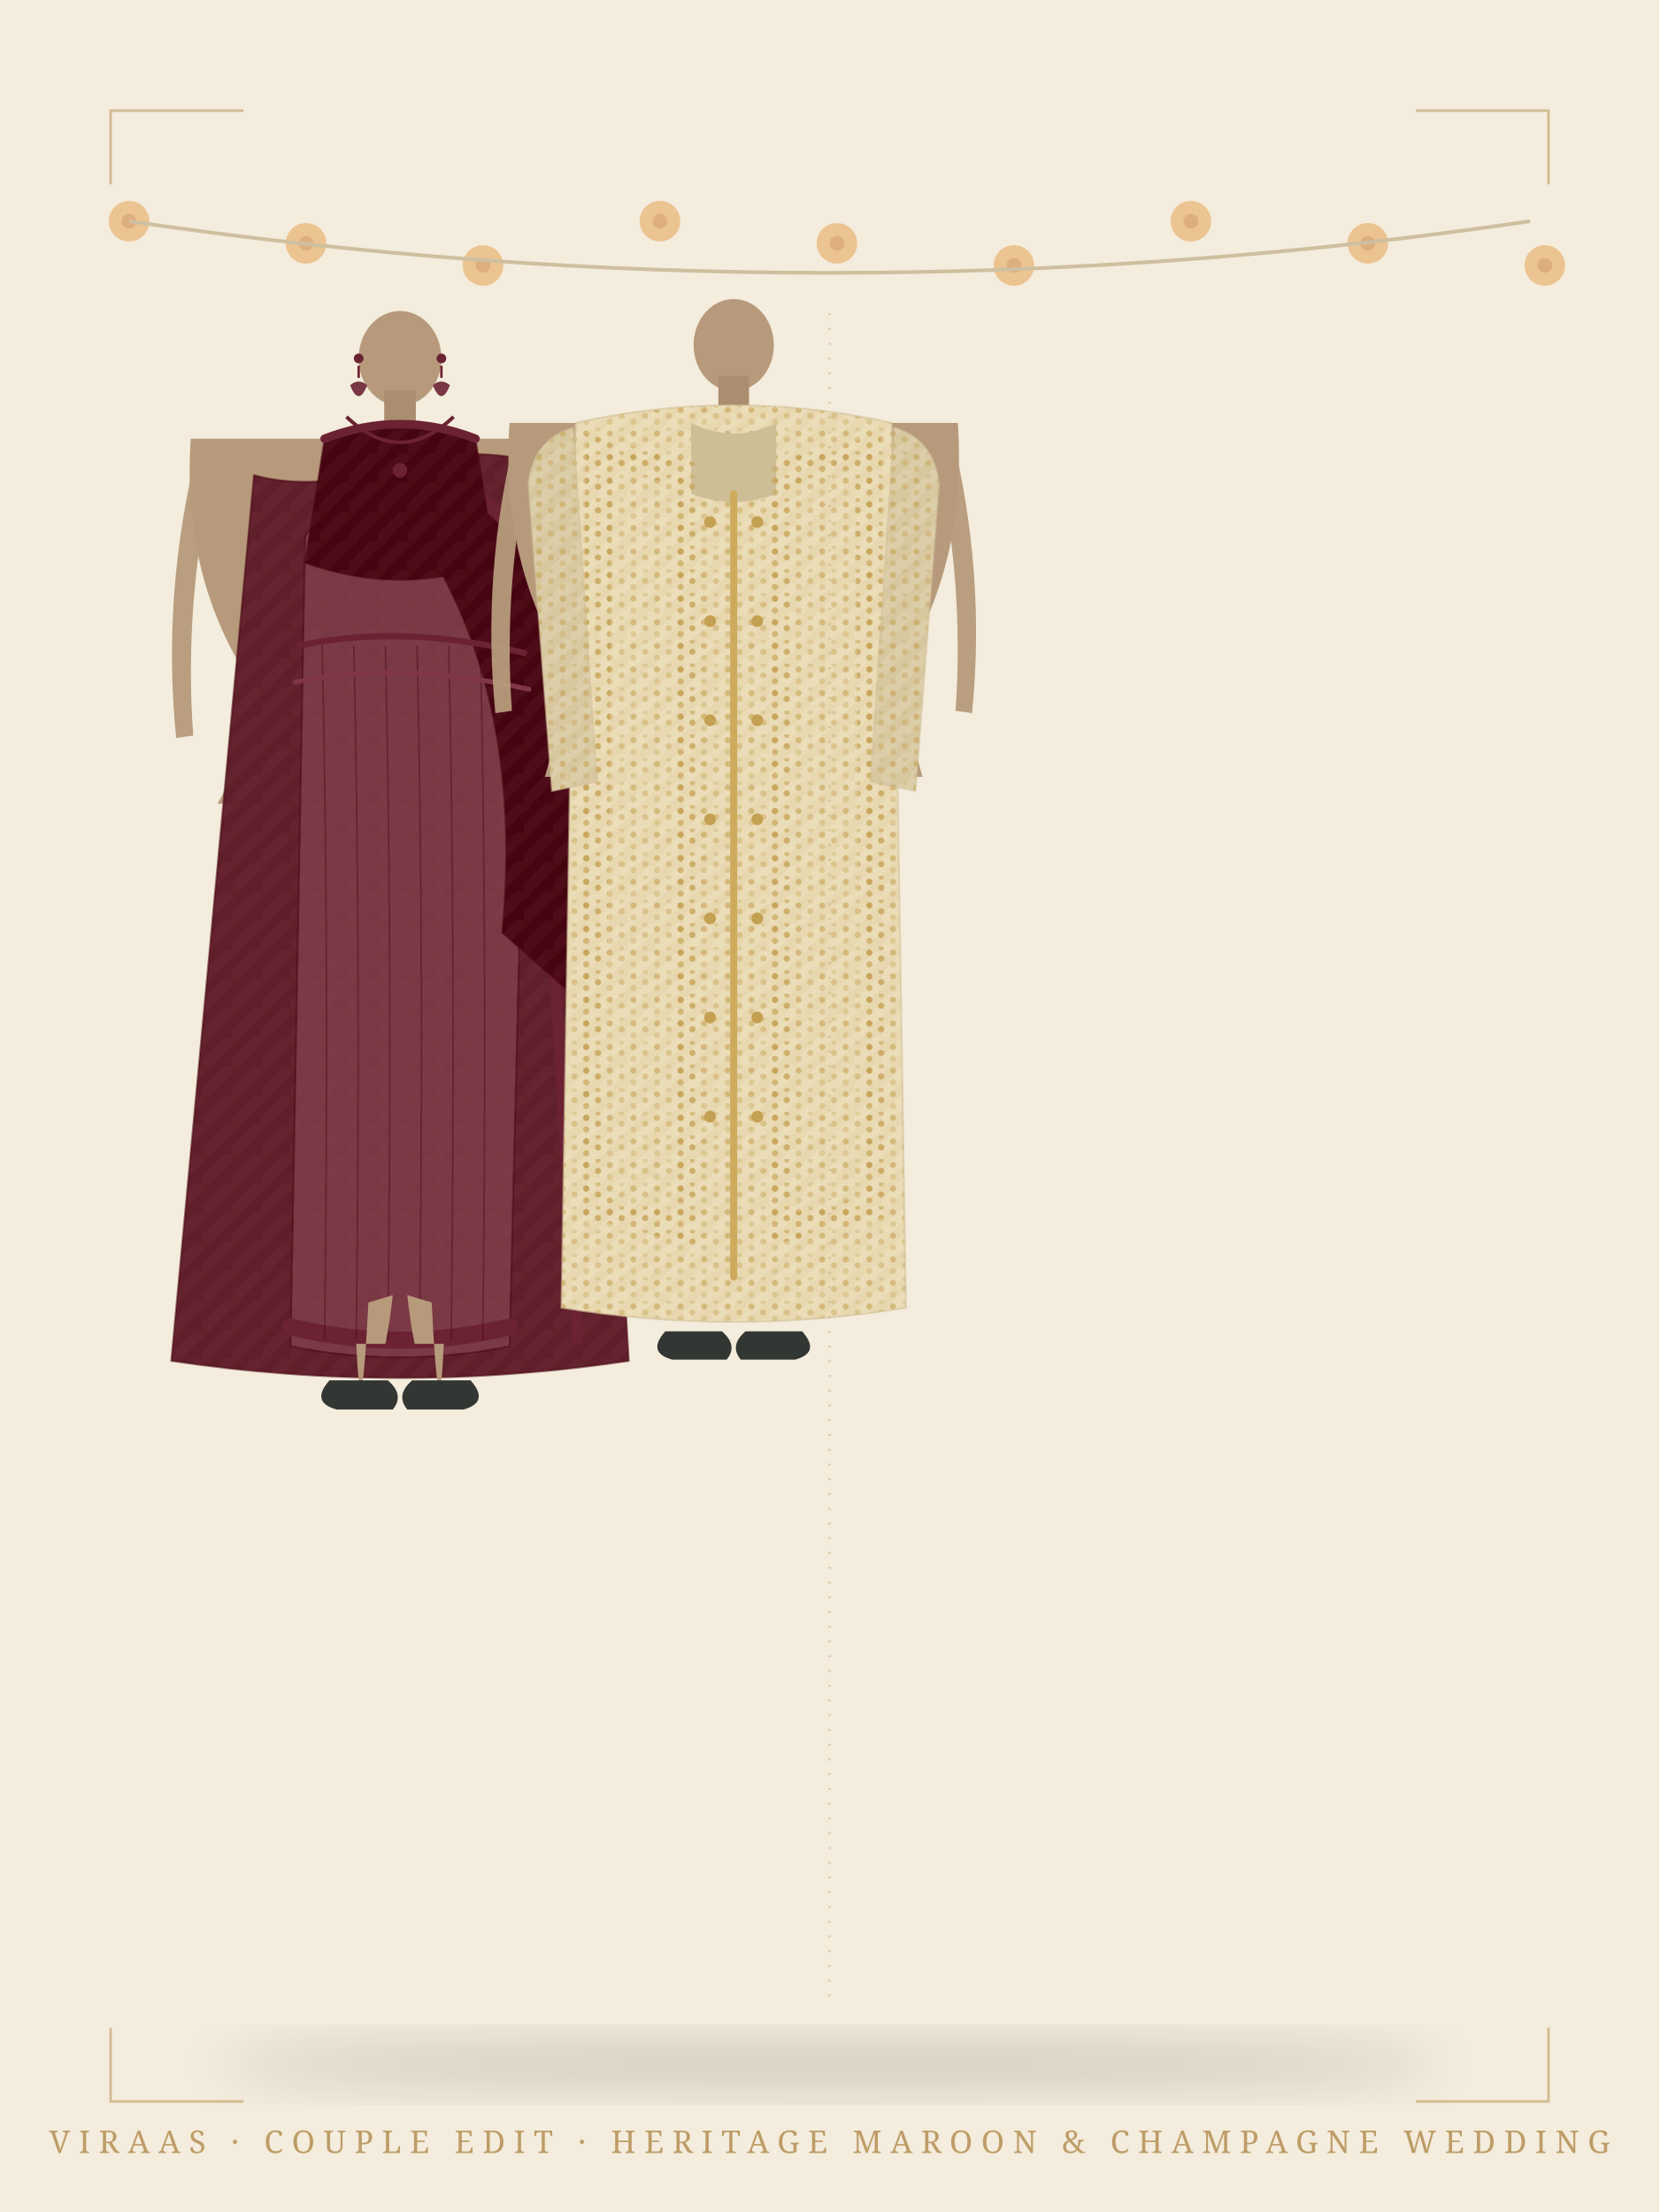
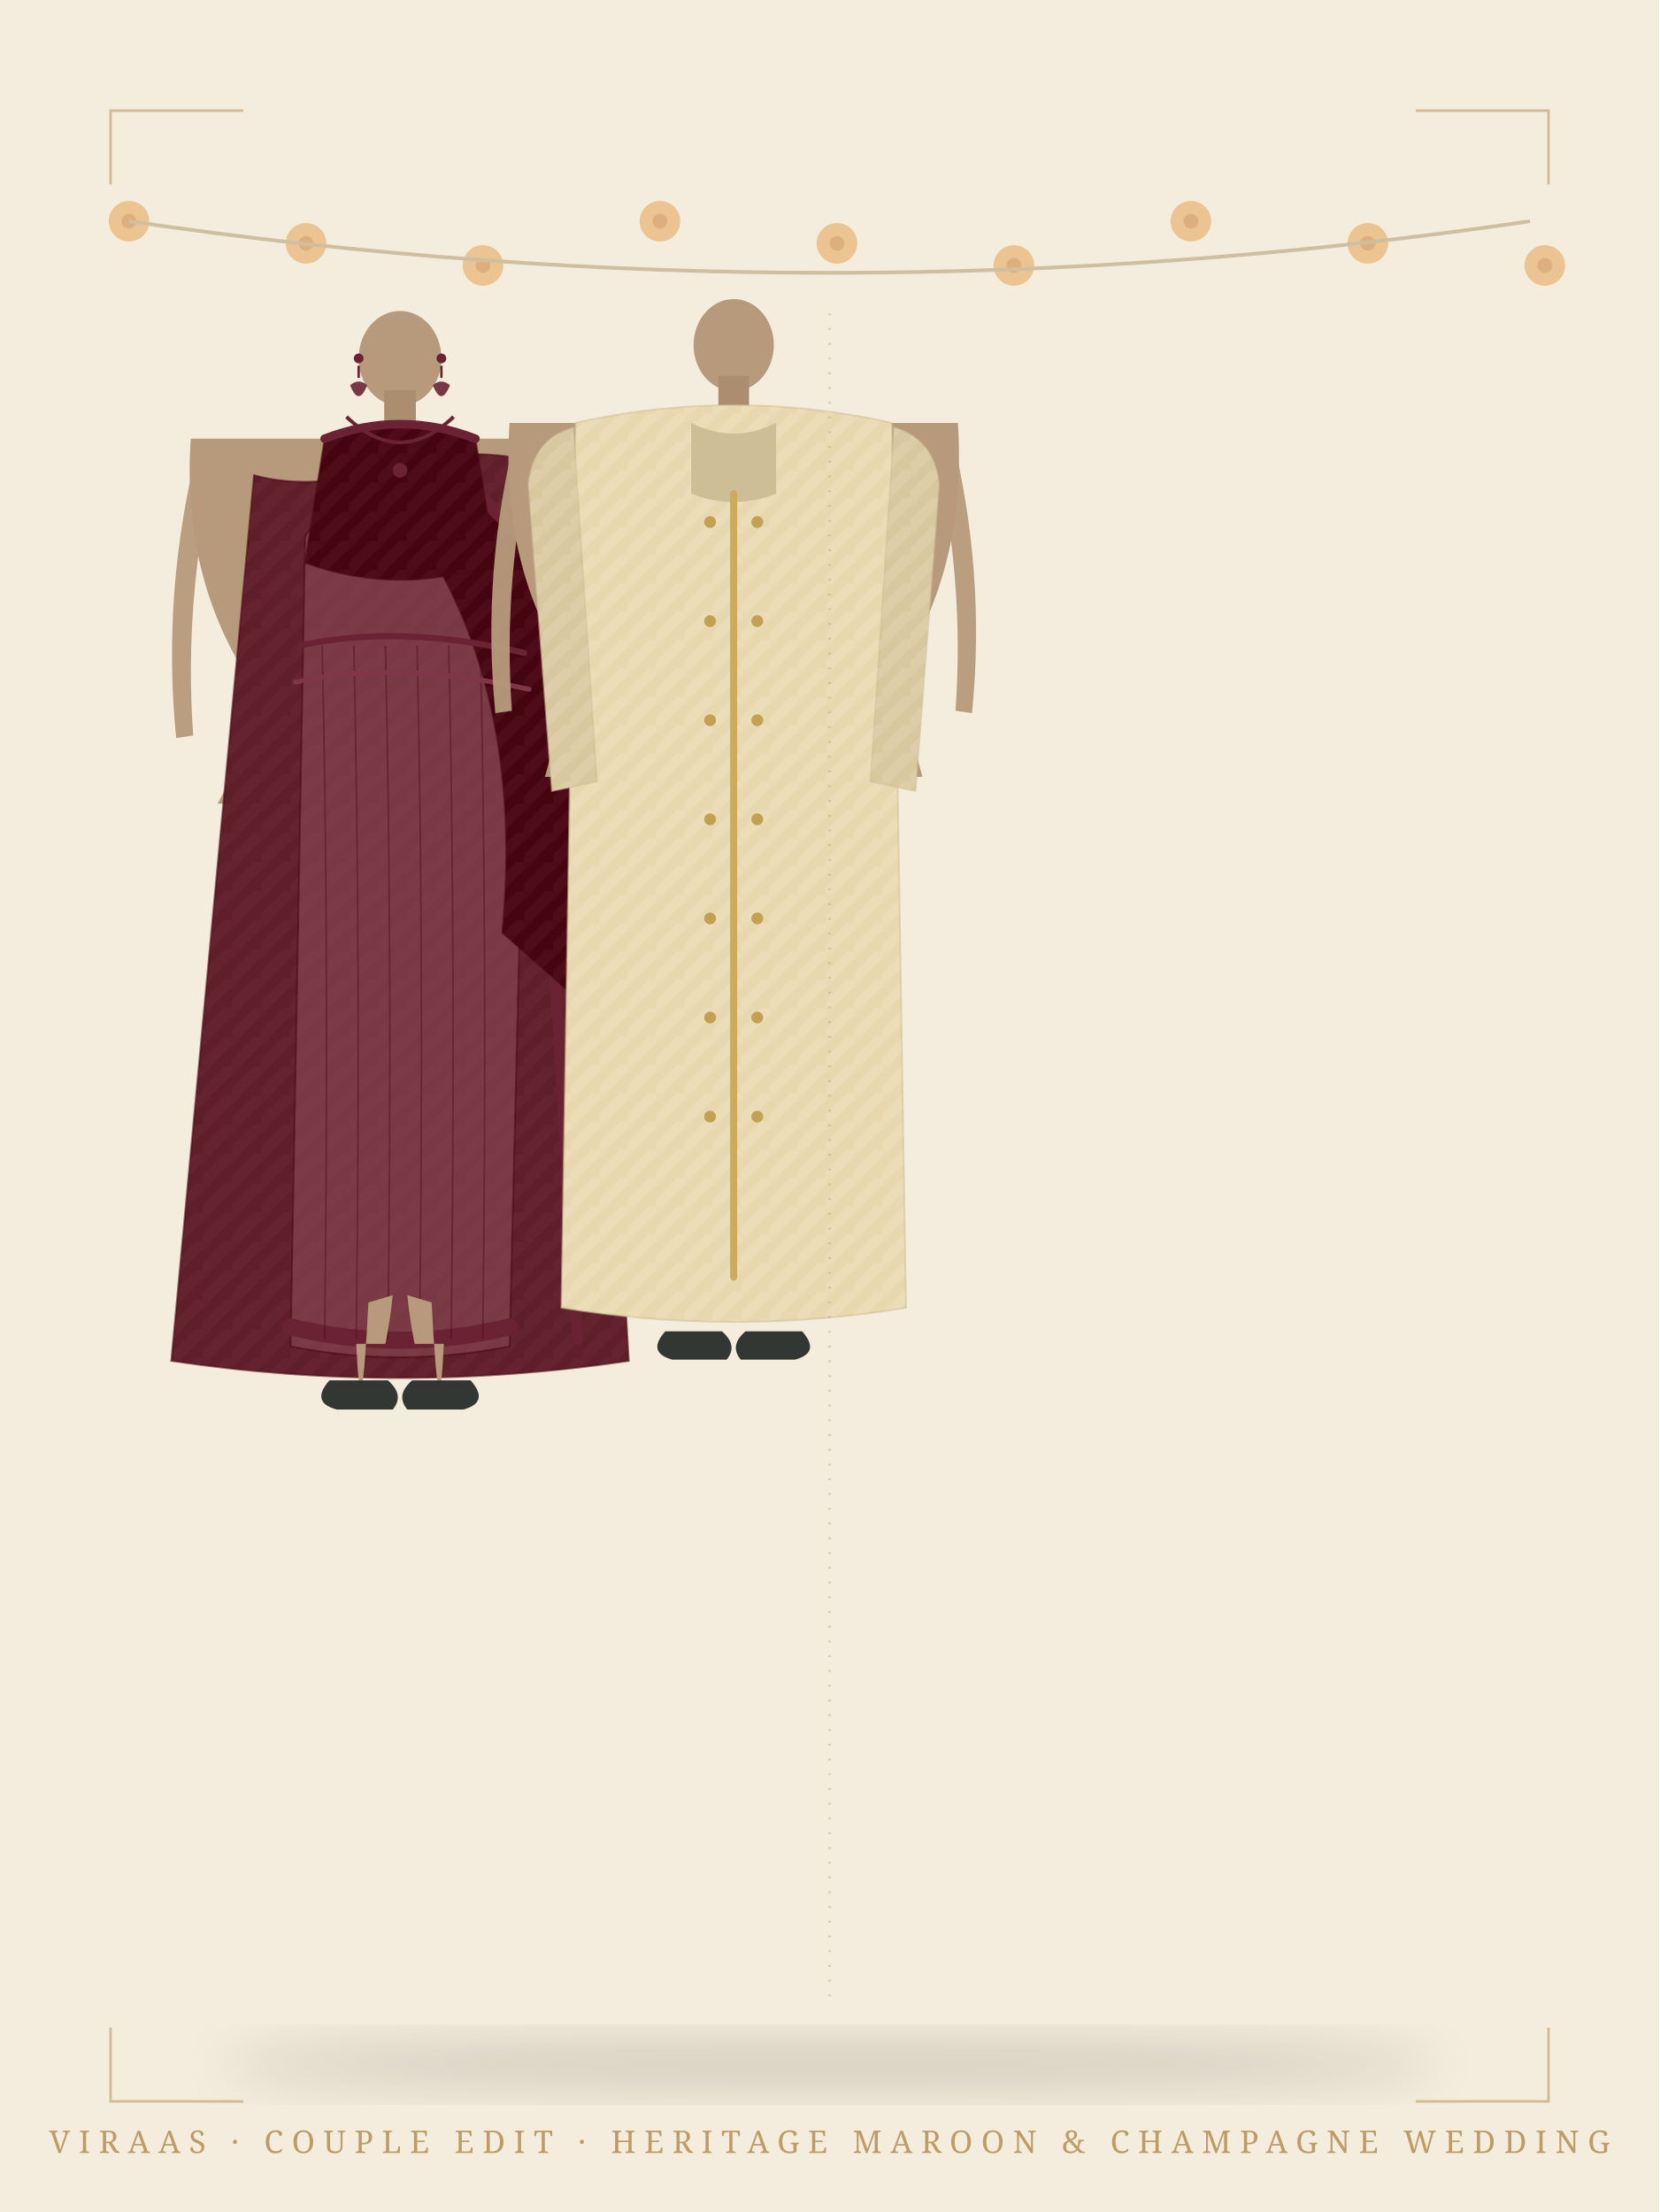
<svg xmlns="http://www.w3.org/2000/svg" viewBox="0 0 900 1200" width="900" height="1200">
  <defs>
    <pattern id="f-cv10cazroh" patternUnits="userSpaceOnUse" width="24" height="24">
      <path d="M-8 32 L32 -8" stroke="#874752" stroke-width="9" opacity="0.12" />
      <path d="M-8 12 L12 -8" stroke="#874752" stroke-width="5" opacity="0.08" />
    </pattern>
    <pattern id="f-cv10cazrom" patternUnits="userSpaceOnUse" width="24" height="24">
      <path d="M-8 32 L32 -8" stroke="#FFFDF7" stroke-width="9" opacity="0.12" />
      <path d="M-8 12 L12 -8" stroke="#FFFDF7" stroke-width="5" opacity="0.08" />
-     </pattern>
-     <pattern id="k-cv10cazrom" patternUnits="userSpaceOnUse" width="20" height="20">
-       <g fill="#C4A052" opacity="0.8">
-         <circle cx="5" cy="5" r="2.6" />
-         <circle cx="15" cy="10" r="2.6" opacity="0.75" />
-         <circle cx="5" cy="15" r="2.6" opacity="0.6" />
-         <circle cx="15" cy="1" r="2.2" opacity="0.5" />
-       </g>
    </pattern>
    <filter id="soft">
      <feGaussianBlur stdDeviation="14" />
    </filter>
  </defs>
  <rect width="900" height="1200" fill="#F4ECDC" />
  <g opacity="0.5">
    <circle cx="70" cy="120" r="11" fill="#E39B45" />
    <circle cx="70" cy="120" r="4" fill="#C8711F" />
    <circle cx="166" cy="132" r="11" fill="#E39B45" />
    <circle cx="166" cy="132" r="4" fill="#C8711F" />
    <circle cx="262" cy="144" r="11" fill="#E39B45" />
    <circle cx="262" cy="144" r="4" fill="#C8711F" />
    <circle cx="358" cy="120" r="11" fill="#E39B45" />
    <circle cx="358" cy="120" r="4" fill="#C8711F" />
    <circle cx="454" cy="132" r="11" fill="#E39B45" />
    <circle cx="454" cy="132" r="4" fill="#C8711F" />
    <circle cx="550" cy="144" r="11" fill="#E39B45" />
    <circle cx="550" cy="144" r="4" fill="#C8711F" />
    <circle cx="646" cy="120" r="11" fill="#E39B45" />
    <circle cx="646" cy="120" r="4" fill="#C8711F" />
    <circle cx="742" cy="132" r="11" fill="#E39B45" />
    <circle cx="742" cy="132" r="4" fill="#C8711F" />
    <circle cx="838" cy="144" r="11" fill="#E39B45" />
    <circle cx="838" cy="144" r="4" fill="#C8711F" />
    <path d="M70 120 Q450 176 830 120" stroke="#A89163" stroke-width="2" fill="none" />
  </g>
  <g transform="translate(-80 40) scale(0.66)">
    <g>
      <ellipse cx="450" cy="234" rx="34" ry="39" fill="#B79A7C" />
      <path d="M437 260 h26 v46 h-26z" fill="#ab8e70" />
      <path d="M284 306 q-30 120 -18 240 l14 -2 q-8 -112 18 -224z" fill="#B79A7C" opacity="0.95" />
      <path d="M616 306 q30 120 18 240 l-14 -2 q8 -112 -18 -224z" fill="#B79A7C" opacity="0.95" />
      <path d="M278 300 Q270 420 334 510 Q328 550 300 600 L600 600 Q572 550 566 510 Q630 420 622 300 Z" fill="#B79A7C" />
    </g>
    <clipPath id="cc-cv10cazroh-1">
      <path d="M262 1058 Q450 1086 638 1058 L596 330 Q520 300 452 322 Q380 344 330 330 Z" />
    </clipPath>
    <path d="M262 1058 Q450 1086 638 1058 L596 330 Q520 300 452 322 Q380 344 330 330 Z" fill="#5F1F2A" stroke="#450510" stroke-width="1.6" stroke-opacity="0.55" />
    <g clip-path="url(#cc-cv10cazroh-1)">
      <path d="M262 1058 Q450 1086 638 1058 L596 330 Q520 300 452 322 Q380 344 330 330 Z" fill="url(#f-cv10cazroh)" />
    </g>
    <clipPath id="cc-cv10cazroh-2">
      <path d="M452 322 Q400 340 372 380 L360 1046 Q450 1064 540 1046 L556 388 Q520 344 452 322Z" />
    </clipPath>
    <path d="M452 322 Q400 340 372 380 L360 1046 Q450 1064 540 1046 L556 388 Q520 344 452 322Z" fill="#793944" stroke="#450510" stroke-width="1.6" stroke-opacity="0.55" />
    <g clip-path="url(#cc-cv10cazroh-2)">
      <path d="M452 322 Q400 340 372 380 L360 1046 Q450 1064 540 1046 L556 388 Q520 344 452 322Z" fill="url(#f-cv10cazroh)" />
    </g>
    <path d="M360 1030 Q450 1052 540 1030" fill="none" stroke="#6B2233" stroke-width="14" stroke-linecap="round" />
    <path d="M556 400 L596 1040" fill="none" stroke="#6B2233" stroke-width="9" stroke-linecap="round" />
    <clipPath id="cc-cv10cazroh-3">
      <path d="M470 318 Q560 366 604 470 Q648 600 618 780 L534 706 Q548 560 502 448 Q470 372 430 342 Z" />
    </clipPath>
    <path d="M470 318 Q560 366 604 470 Q648 600 618 780 L534 706 Q548 560 502 448 Q470 372 430 342 Z" fill="#450510" stroke="#450510" stroke-width="1.6" stroke-opacity="0.55" />
    <g clip-path="url(#cc-cv10cazroh-3)">
      <path d="M470 318 Q560 366 604 470 Q648 600 618 780 L534 706 Q548 560 502 448 Q470 372 430 342 Z" fill="url(#f-cv10cazroh)" />
    </g>
    <path d="M470 318 Q560 366 604 470 Q648 600 618 780" fill="none" stroke="#6B2233" stroke-width="11" stroke-linecap="round" />
    <g>
      <path d="M386 470 q6 260 2 570" stroke="#450510" stroke-width="1.4" opacity="0.4" fill="none" />
      <path d="M412 470 q6 260 2 570" stroke="#450510" stroke-width="1.4" opacity="0.4" fill="none" />
      <path d="M438 470 q6 260 2 570" stroke="#450510" stroke-width="1.4" opacity="0.4" fill="none" />
      <path d="M464 470 q6 260 2 570" stroke="#450510" stroke-width="1.4" opacity="0.4" fill="none" />
      <path d="M490 470 q6 260 2 570" stroke="#450510" stroke-width="1.4" opacity="0.4" fill="none" />
      <path d="M516 470 q6 260 2 570" stroke="#450510" stroke-width="1.4" opacity="0.4" fill="none" />
    </g>
    <clipPath id="cc-cv10cazroh-4">
      <path d="M388 300 Q450 274 512 300 L528 402 Q450 430 372 402 Z" />
    </clipPath>
    <path d="M388 300 Q450 274 512 300 L528 402 Q450 430 372 402 Z" fill="#450510" stroke="#450510" stroke-width="1.6" stroke-opacity="0.55" />
    <g clip-path="url(#cc-cv10cazroh-4)">
      <path d="M388 300 Q450 274 512 300 L528 402 Q450 430 372 402 Z" fill="url(#f-cv10cazroh)" />
    </g>
    <path d="M388 300 Q450 276 512 300" fill="none" stroke="#6B2233" stroke-width="7" stroke-linecap="round" />
    <g>
      <path d="M424 1010 q-6 120 -10 34 l24 0 q4 -20 6 -40z" fill="#B79A7C" />
      <path d="M476 1010 q6 120 10 34 l-24 0 q-4 -20 -6 -40z" fill="#B79A7C" />
    </g>
    <g fill="#2A2E2C" opacity="0.95">
      <path d="M392 1074 q-16 18 6 24 h46 q10 -12 -4 -24z" />
      <path d="M508 1074 q16 18 -6 24 h-46 q-10 -12 4 -24z" />
    </g>
    <g>
      <g>
        <circle cx="416" cy="234" r="4" fill="#6B2233" />
        <path d="M416 240 l0 10" stroke="#6B2233" stroke-width="2" />
        <path d="M409 256 Q416 274 423 256 Q416 250 409 256z" fill="#6B2233" opacity="0.9" />
      </g>
      <g>
        <circle cx="484" cy="234" r="4" fill="#6B2233" />
        <path d="M484 240 l0 10" stroke="#6B2233" stroke-width="2" />
        <path d="M477 256 Q484 274 491 256 Q484 250 477 256z" fill="#6B2233" opacity="0.9" />
      </g>
    </g>
    <g fill="none" stroke="#6B2233" stroke-width="3">
      <path d="M406 282 Q450 324 494 282" />
    </g>
    <g fill="#6B2233">
      <circle cx="450" cy="326" r="6" />
    </g>
    <path d="M368 470 Q450 452 552 476" fill="none" stroke="#6B2233" stroke-width="5" stroke-linecap="round" />
    <path d="M364 500 Q450 482 556 506" fill="none" stroke="#7f3647" stroke-width="4" stroke-linecap="round" />
  </g>
  <g transform="translate(110 40) scale(0.64)">
    <g>
      <ellipse cx="450" cy="230" rx="34" ry="39" fill="#B79A7C" />
      <path d="M437 256 h26 v46 h-26z" fill="#ab8e70" />
      <path d="M266 302 q-30 120 -18 240 l14 -2 q-8 -112 18 -224z" fill="#B79A7C" opacity="0.95" />
      <path d="M634 302 q30 120 18 240 l-14 -2 q8 -112 -18 -224z" fill="#B79A7C" opacity="0.95" />
      <path d="M260 296 Q252 416 310 506 Q304 546 290 596 L610 596 Q596 546 590 506 Q648 416 640 296 Z" fill="#B79A7C" />
    </g>
    <clipPath id="cc-cv10cazrom-1">
      <path d="M316 296 Q450 266 584 296 L596 1046 Q450 1070 304 1046 Z" />
    </clipPath>
    <path d="M316 296 Q450 266 584 296 L596 1046 Q450 1070 304 1046 Z" fill="#E8D8B0" stroke="#cebe96" stroke-width="1.6" stroke-opacity="0.55" />
    <g clip-path="url(#cc-cv10cazrom-1)">
      <path d="M316 296 Q450 266 584 296 L596 1046 Q450 1070 304 1046 Z" fill="url(#f-cv10cazrom)" />
-       <path d="M316 296 Q450 266 584 296 L596 1046 Q450 1070 304 1046 Z" fill="url(#k-cv10cazrom)" opacity="0.72" />
    </g>
    <path d="M414 296 q36 18 72 0 l0 60 q-36 14 -72 0z" fill="#cebe96" />
    <path d="M450 356 V1020" fill="none" stroke="#ceaa5c" stroke-width="6" stroke-linecap="round" />
    <g fill="#C4A052">
      <circle cx="430" cy="380" r="5" />
      <circle cx="470" cy="380" r="5" />
      <circle cx="430" cy="464" r="5" />
      <circle cx="470" cy="464" r="5" />
      <circle cx="430" cy="548" r="5" />
      <circle cx="470" cy="548" r="5" />
      <circle cx="430" cy="632" r="5" />
      <circle cx="470" cy="632" r="5" />
      <circle cx="430" cy="716" r="5" />
      <circle cx="470" cy="716" r="5" />
      <circle cx="430" cy="800" r="5" />
      <circle cx="470" cy="800" r="5" />
      <circle cx="430" cy="884" r="5" />
      <circle cx="470" cy="884" r="5" />
    </g>
-     <path d="M336 320 L412 340 L412 980 L330 960 Z" fill="none" stroke="url(#k-cv10cazrom)" stroke-width="22" stroke-linecap="round" opacity="0.95" />
-     <path d="M564 320 L488 340 L488 980 L570 960 Z" fill="none" stroke="url(#k-cv10cazrom)" stroke-width="22" stroke-linecap="round" opacity="0.95" />
    <clipPath id="cc-cv10cazrom-2">
      <path d="M314 300 q-34 10 -38 48 l20 260 l38 -8 z" />
    </clipPath>
    <path d="M314 300 q-34 10 -38 48 l20 260 l38 -8 z" fill="#d8c8a0" stroke="#cebe96" stroke-width="1.6" stroke-opacity="0.55" />
    <g clip-path="url(#cc-cv10cazrom-2)">
      <path d="M314 300 q-34 10 -38 48 l20 260 l38 -8 z" fill="url(#f-cv10cazrom)" />
-       <path d="M314 300 q-34 10 -38 48 l20 260 l38 -8 z" fill="url(#k-cv10cazrom)" opacity="0.72" />
    </g>
    <clipPath id="cc-cv10cazrom-3">
      <path d="M586 300 q34 10 38 48 l-20 260 l-38 -8 z" />
    </clipPath>
    <path d="M586 300 q34 10 38 48 l-20 260 l-38 -8 z" fill="#d8c8a0" stroke="#cebe96" stroke-width="1.6" stroke-opacity="0.55" />
    <g clip-path="url(#cc-cv10cazrom-3)">
      <path d="M586 300 q34 10 38 48 l-20 260 l-38 -8 z" fill="url(#f-cv10cazrom)" />
-       <path d="M586 300 q34 10 38 48 l-20 260 l-38 -8 z" fill="url(#k-cv10cazrom)" opacity="0.72" />
    </g>
    <g fill="#2A2E2C" opacity="0.95">
      <path d="M392 1066 q-16 18 6 24 h46 q10 -12 -4 -24z" />
      <path d="M508 1066 q16 18 -6 24 h-46 q-10 -12 4 -24z" />
    </g>
  </g>
  <ellipse cx="450" cy="1120" rx="330" ry="18" fill="#000" opacity="0.12" filter="url(#soft)" />
  <path d="M450 170 V1090" stroke="#B7945A" stroke-width="1.6" opacity="0.35" stroke-dasharray="1 7" />
  <g fill="none" stroke="#B7945A" opacity="0.55" stroke-width="1.4">
    <path d="M60 100 V60 H132" />
    <path d="M768 60 H840 V100" />
    <path d="M60 1100 V1140 H132" />
    <path d="M768 1140 H840 V1100" />
  </g>
  <text x="450" y="1168" text-anchor="middle" font-family="Georgia, serif" font-size="17" letter-spacing="4.6" fill="#B7945A" opacity="0.9">VIRAAS · COUPLE EDIT · HERITAGE MAROON &amp; CHAMPAGNE WEDDING</text>
</svg>
